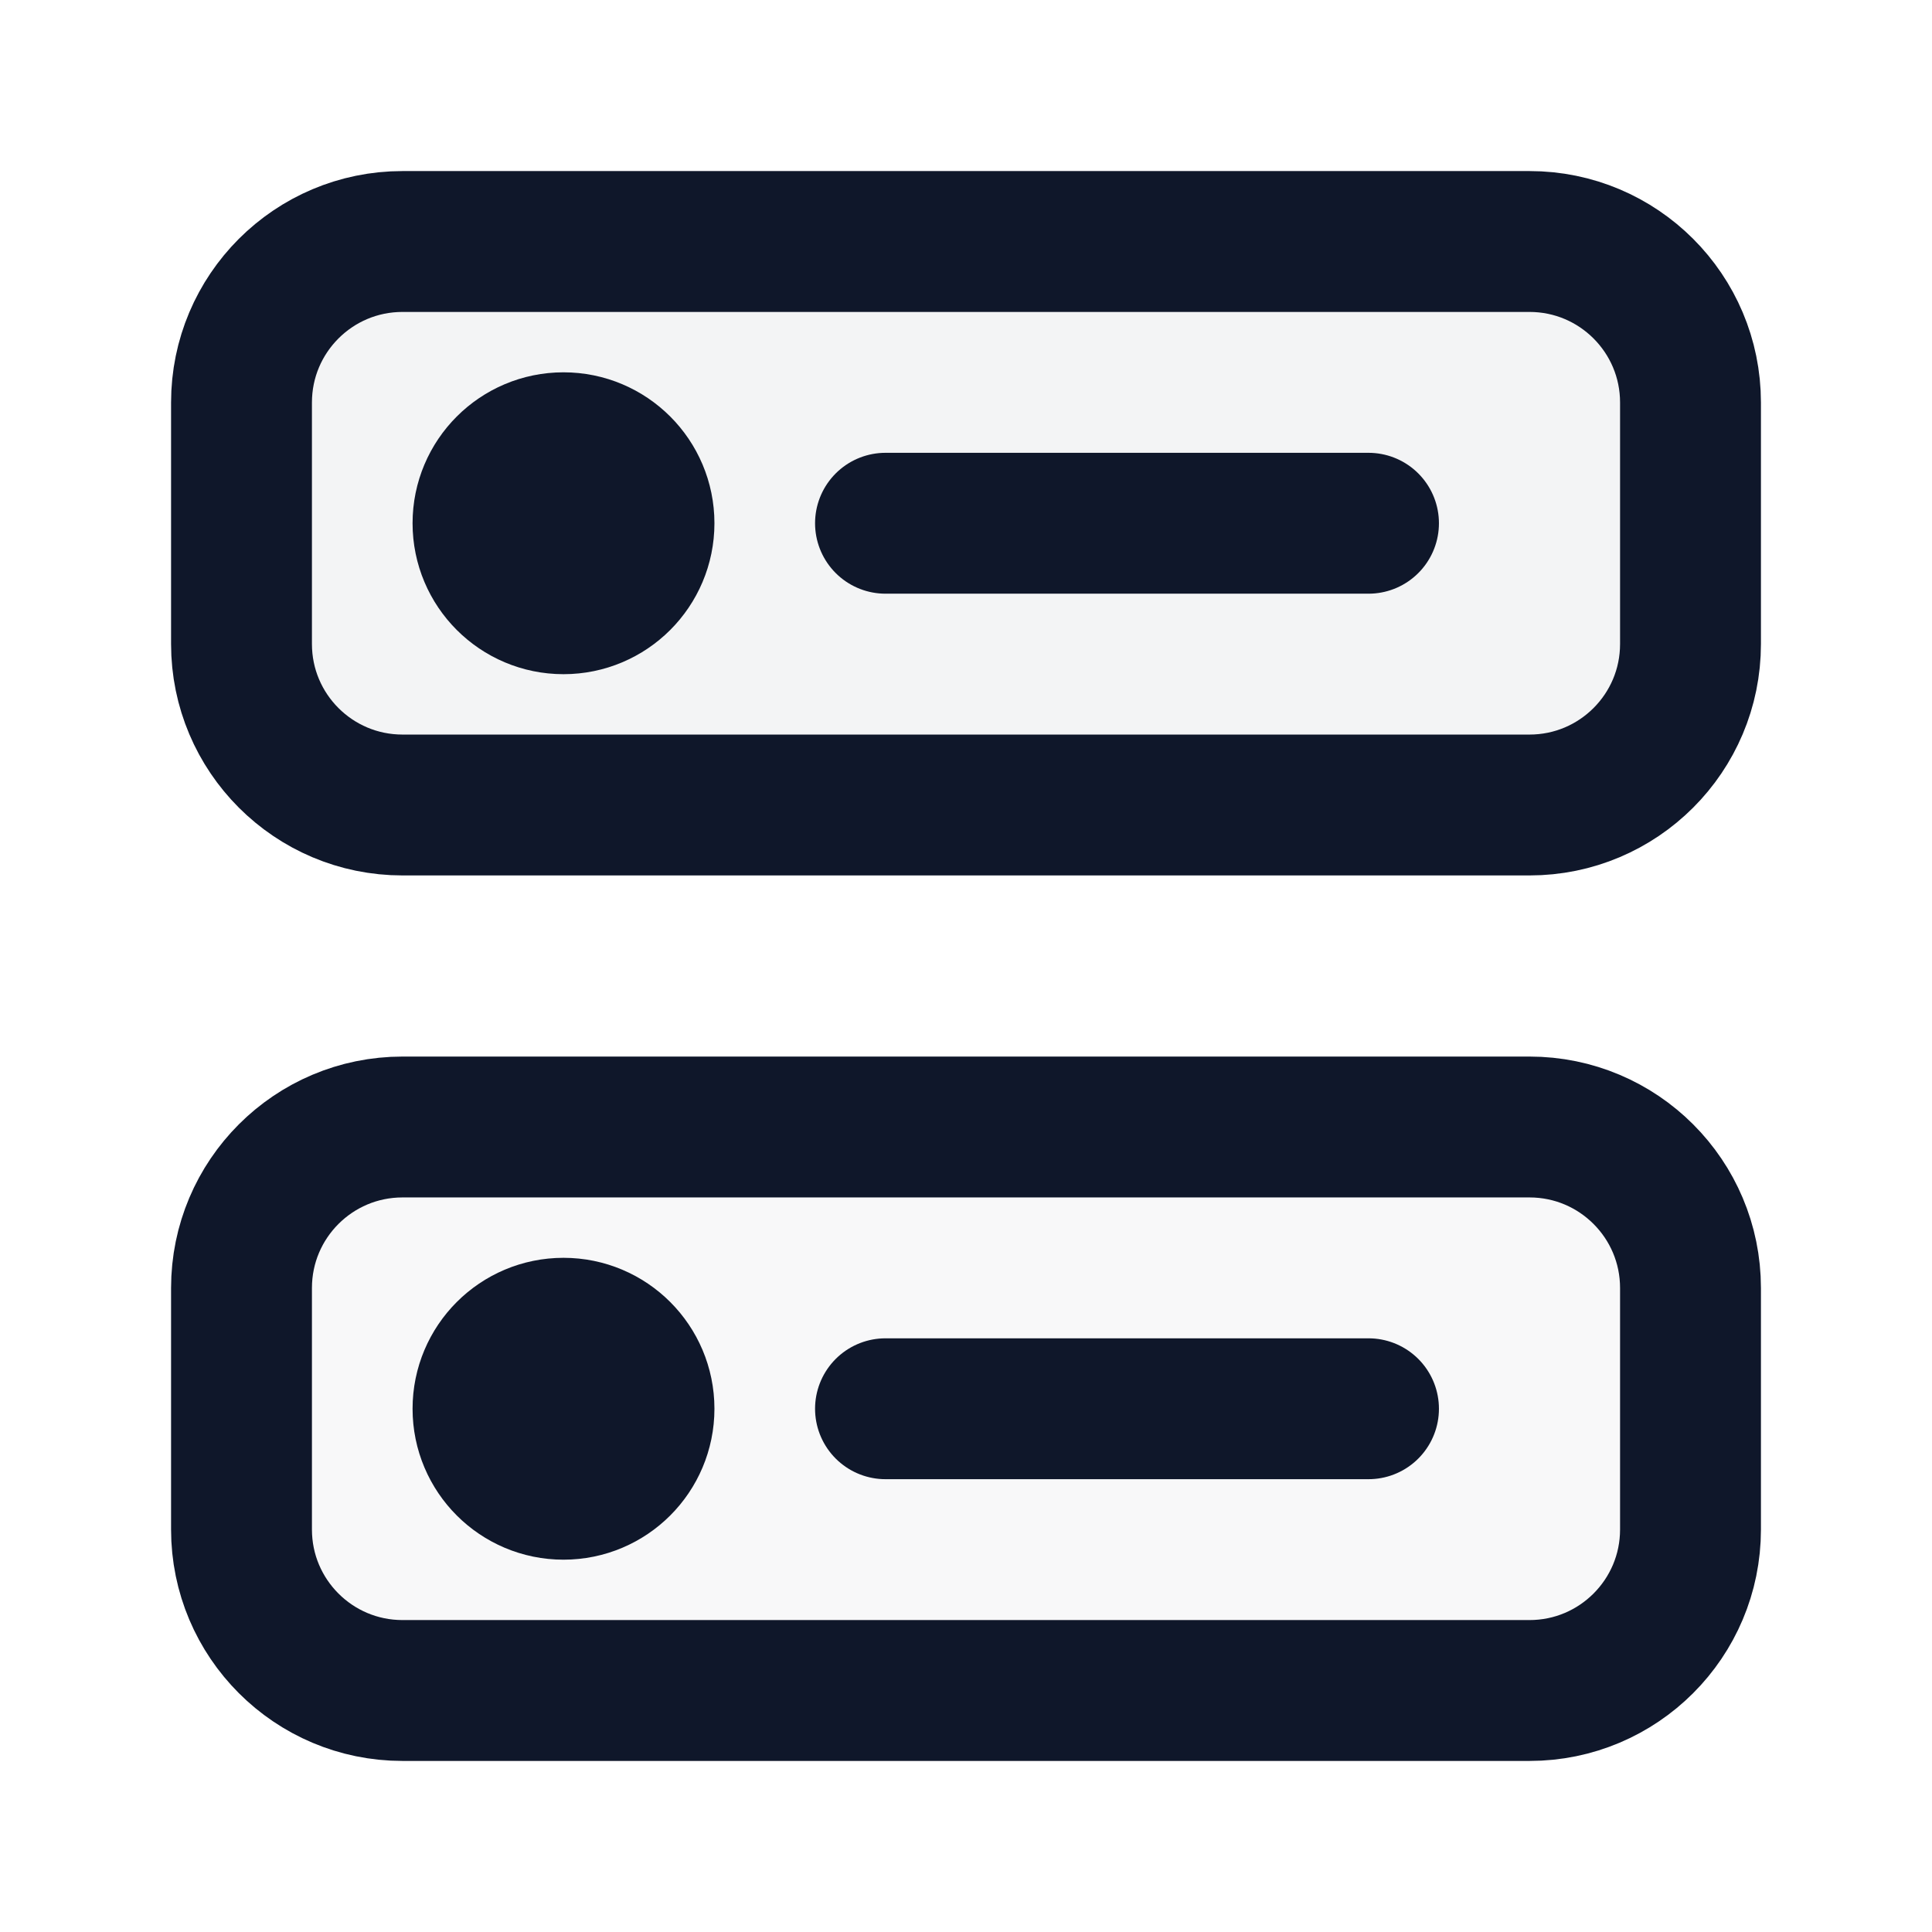
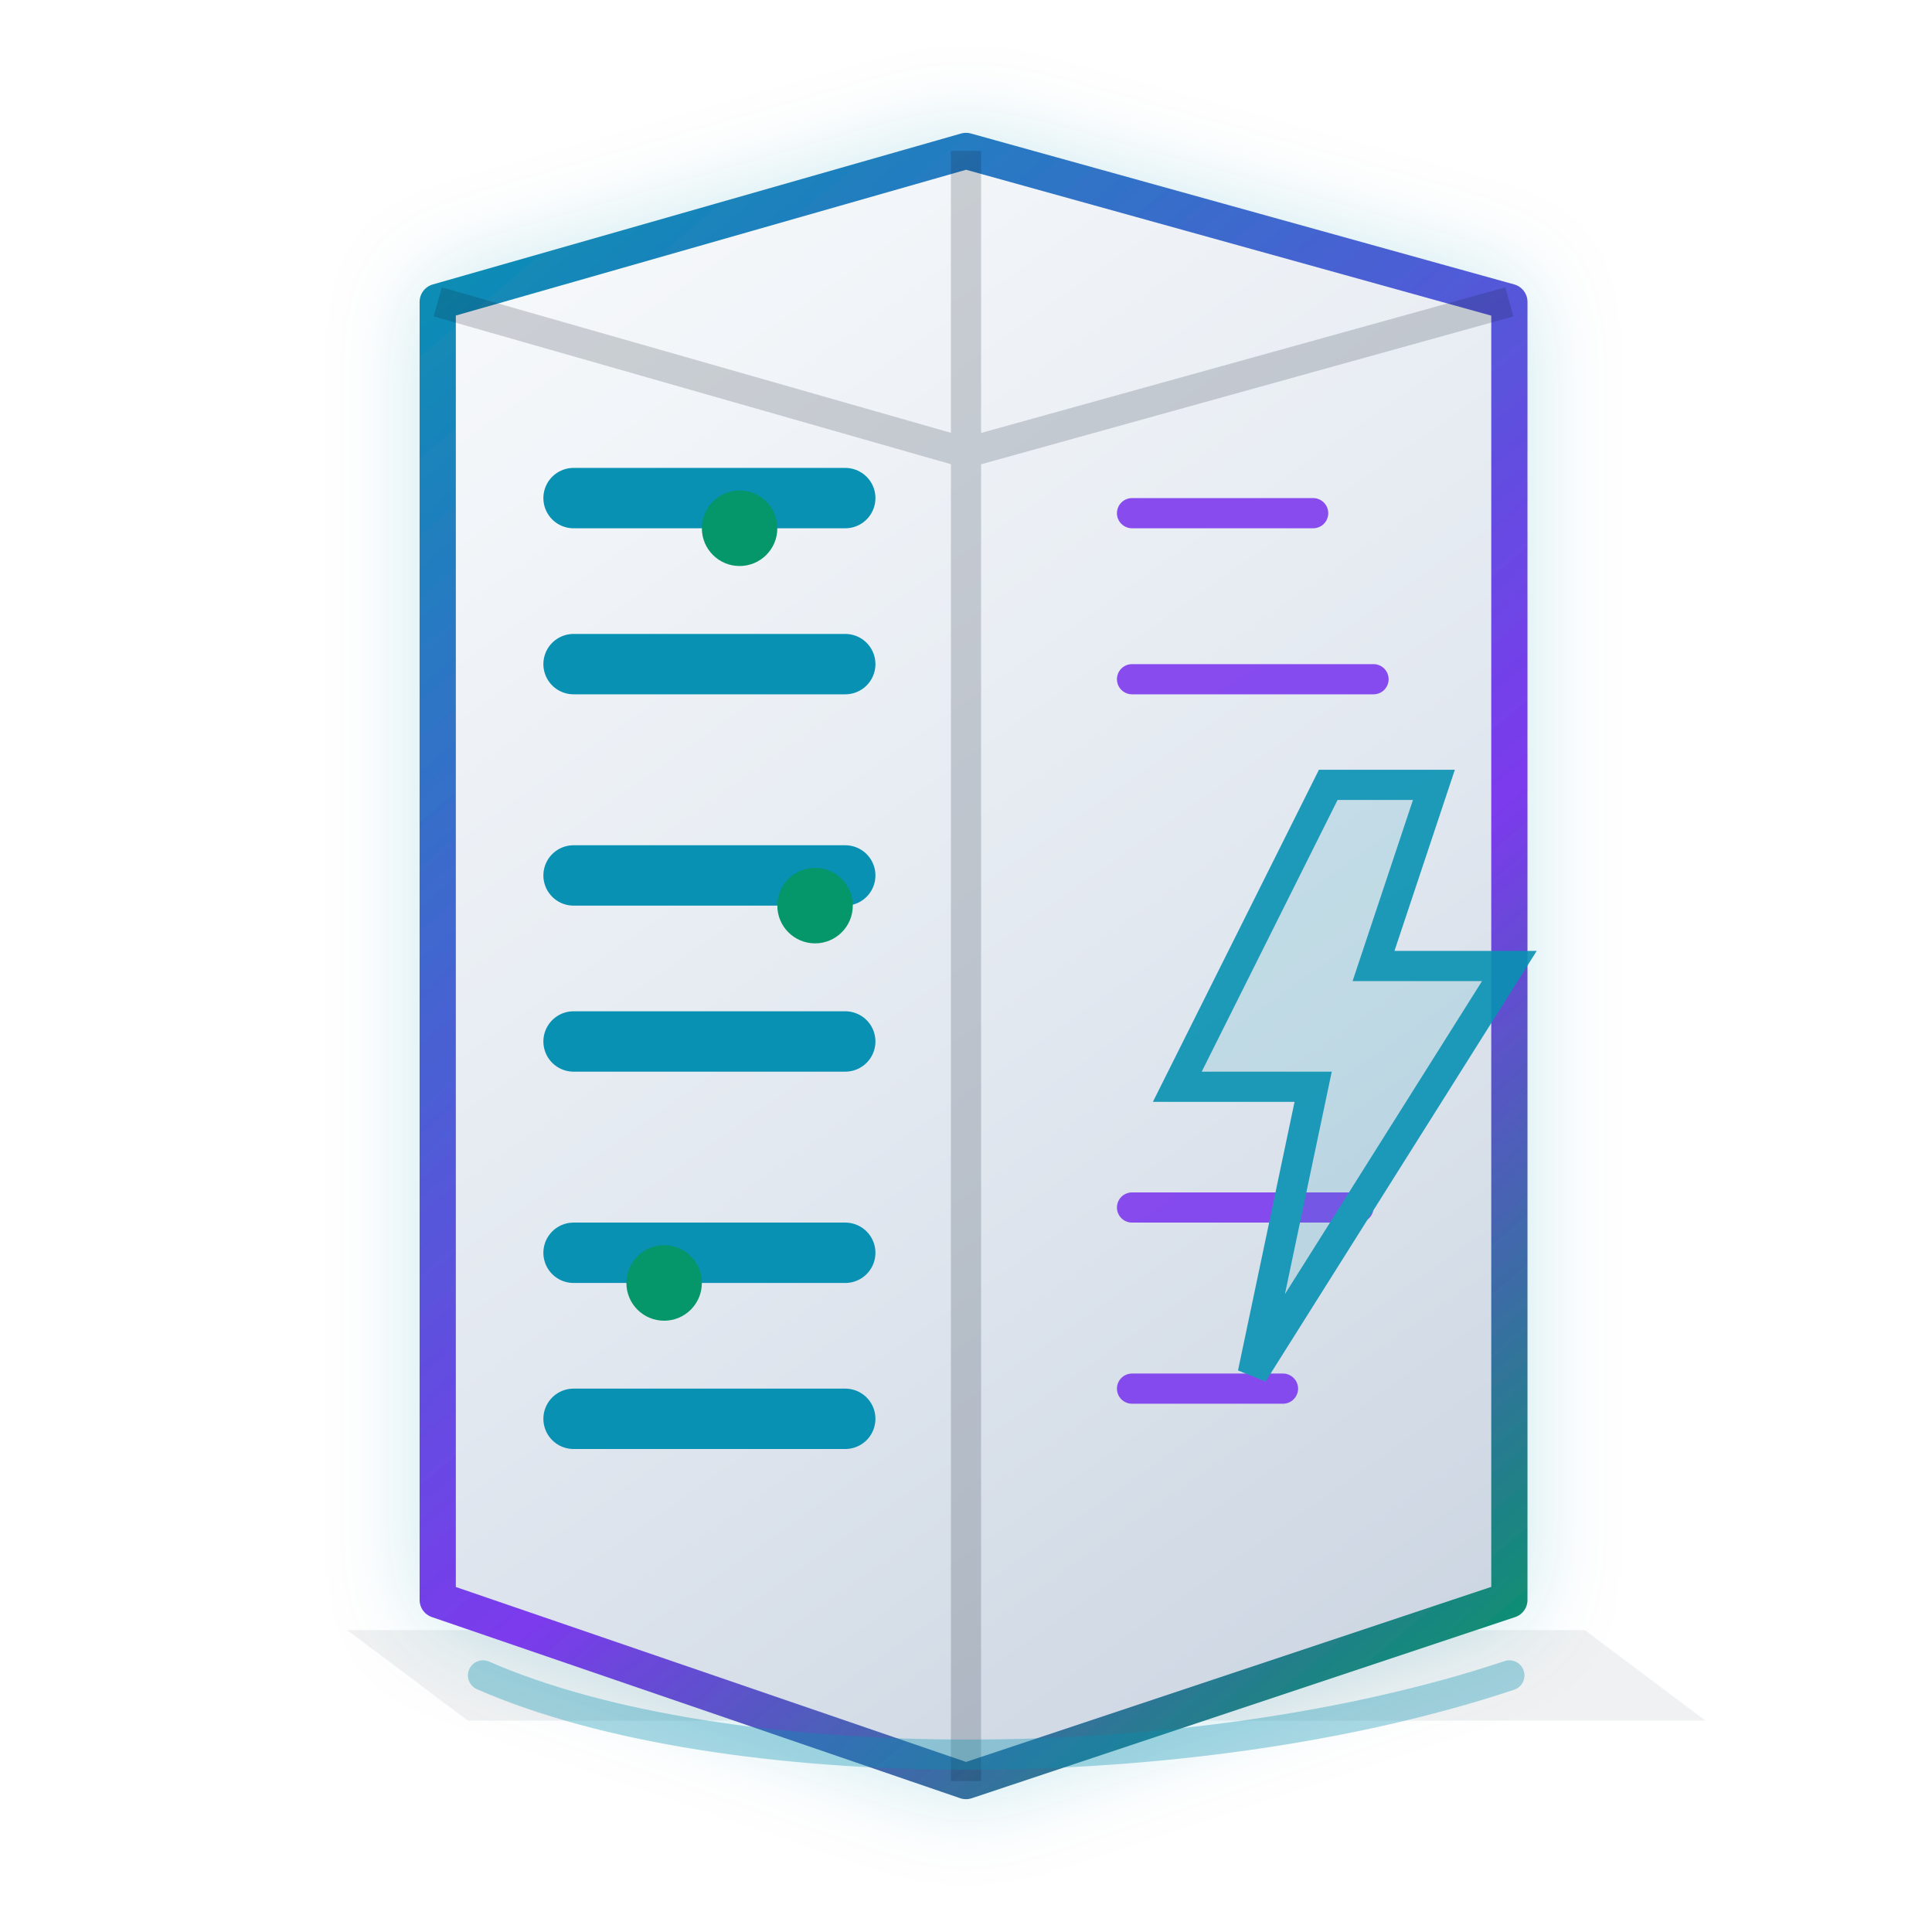
- <svg xmlns="http://www.w3.org/2000/svg" viewBox="0 0 24 24" fill="none" stroke="#0f172a" stroke-width="1.75" stroke-linecap="round" stroke-linejoin="round">
-   <rect x="3" y="3" width="18" height="7" rx="2" fill="rgba(15,23,42,0.05)" />
-   <rect x="3" y="14" width="18" height="7" rx="2" fill="rgba(15,23,42,0.03)" />
-   <circle cx="7" cy="6.5" r="1" fill="#0f172a" />
-   <circle cx="7" cy="17.5" r="1" fill="#0f172a" />
-   <path d="M11 6.5h6M11 17.5h6" />
+ <svg xmlns="http://www.w3.org/2000/svg" viewBox="0 0 128 128" fill="none">
+   <defs>
+     <linearGradient id="server-light-body" x1="28" y1="14" x2="97" y2="112" gradientUnits="userSpaceOnUse">
+       <stop stop-color="#f8fafc" />
+       <stop offset=".56" stop-color="#e2e8f0" />
+       <stop offset="1" stop-color="#cbd5e1" />
+     </linearGradient>
+     <linearGradient id="server-light-edge" x1="25" y1="18" x2="103" y2="110" gradientUnits="userSpaceOnUse">
+       <stop stop-color="#0891b2" />
+       <stop offset=".62" stop-color="#7c3aed" />
+       <stop offset="1" stop-color="#059669" />
+     </linearGradient>
+     <filter id="server-light-shadow" x="-20%" y="-20%" width="140%" height="145%" color-interpolation-filters="sRGB">
+       <feDropShadow dx="0" dy="10" stdDeviation="12" flood-color="#0f172a" flood-opacity=".18" />
+       <feDropShadow dx="0" dy="0" stdDeviation="3" flood-color="#0891b2" flood-opacity=".2" />
+     </filter>
+   </defs>
+   <path d="M23 108h82l8 6H31l-8-6Z" fill="#0f172a" fill-opacity=".06" />
+   <path d="M29 20 64 10l36 10v86l-36 12-35-12V20Z" fill="url(#server-light-body)" stroke="url(#server-light-edge)" stroke-width="2.4" stroke-linejoin="round" filter="url(#server-light-shadow)" />
+   <path d="M64 10v108M29 20l35 10 36-10" stroke="#0f172a" stroke-opacity=".18" stroke-width="2" />
+   <path d="M38 33h18M38 44h18M38 58h18M38 69h18M38 83h18M38 94h18" stroke="#0891b2" stroke-width="4" stroke-linecap="round" />
+   <g fill="#059669">
+     <circle cx="49" cy="35" r="2.5" />
+     <circle cx="54" cy="60" r="2.5" />
+     <circle cx="44" cy="85" r="2.5" />
+   </g>
+   <g stroke="#7c3aed" stroke-width="2" stroke-linecap="round" opacity=".9">
+     <path d="M75 34h12M75 45h16M75 80h15M75 92h10" />
+     <path d="M88 52 78 72h9l-4 19 17-27h-9l4-12h-7Z" fill="#0891b2" fill-opacity=".16" stroke="#0891b2" />
+   </g>
+   <path d="M32 111c16 7 47 7 68 0" stroke="#0891b2" stroke-opacity=".34" stroke-width="2" stroke-linecap="round" />
</svg>
